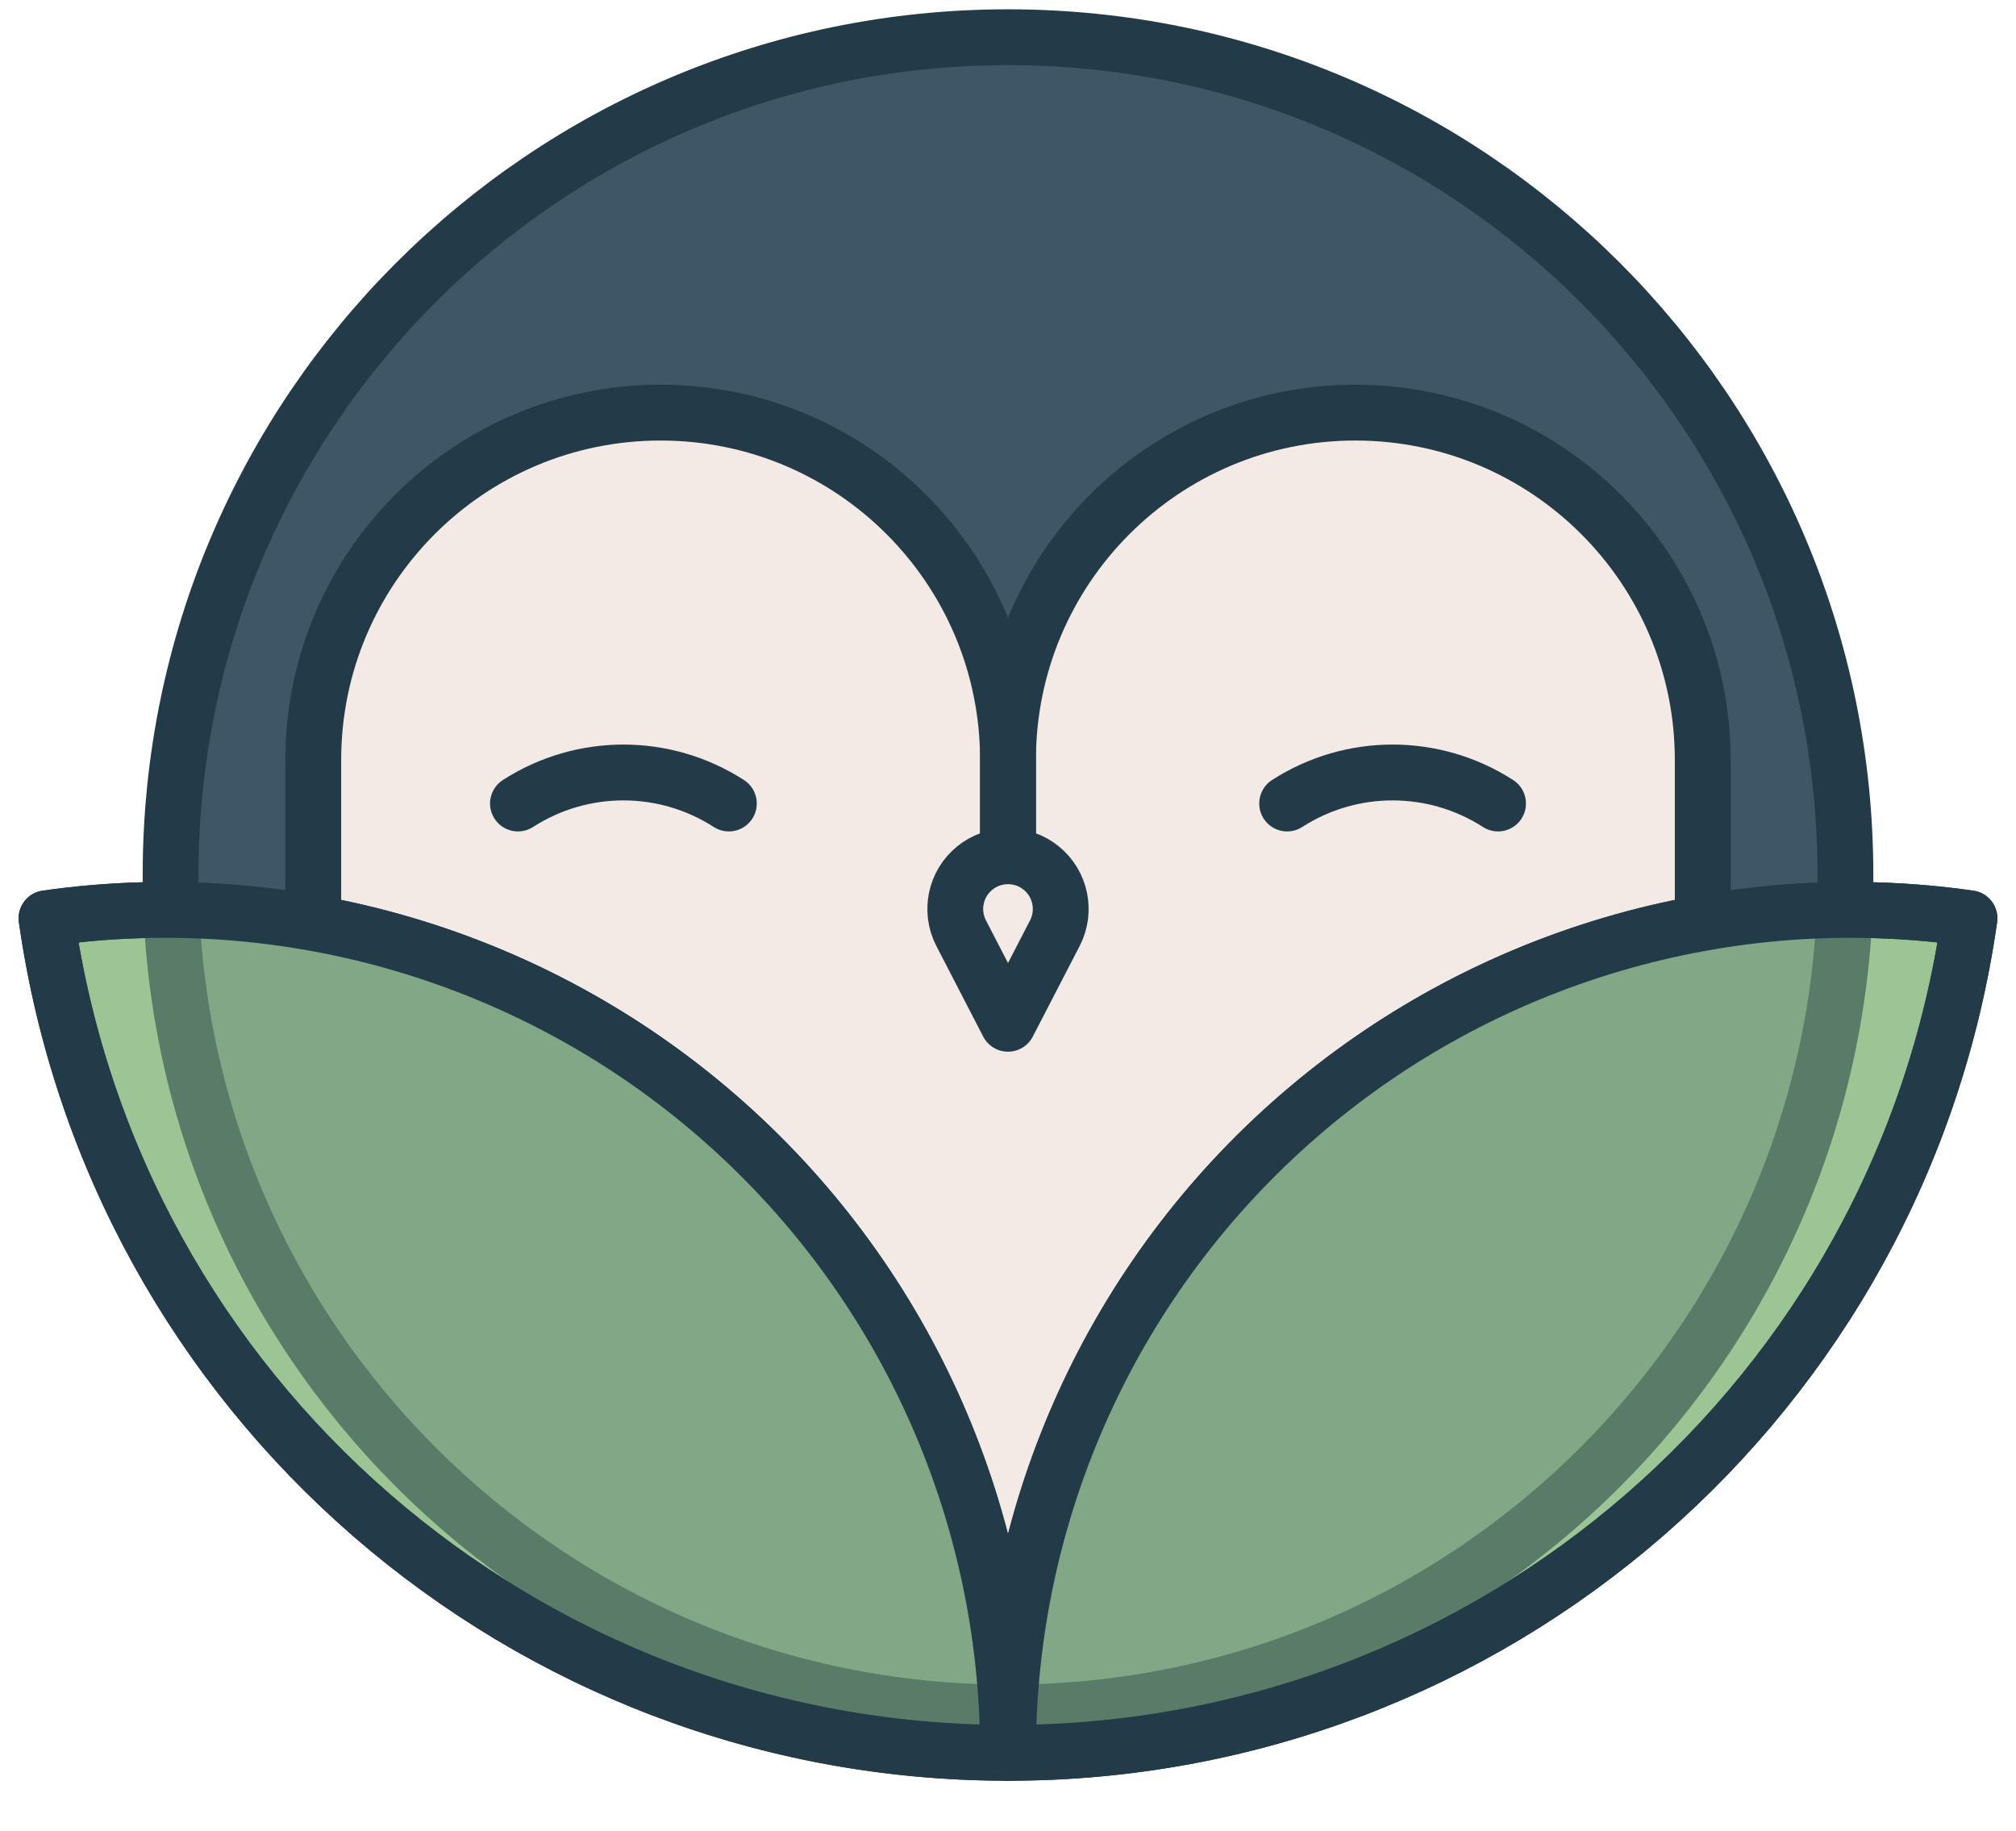
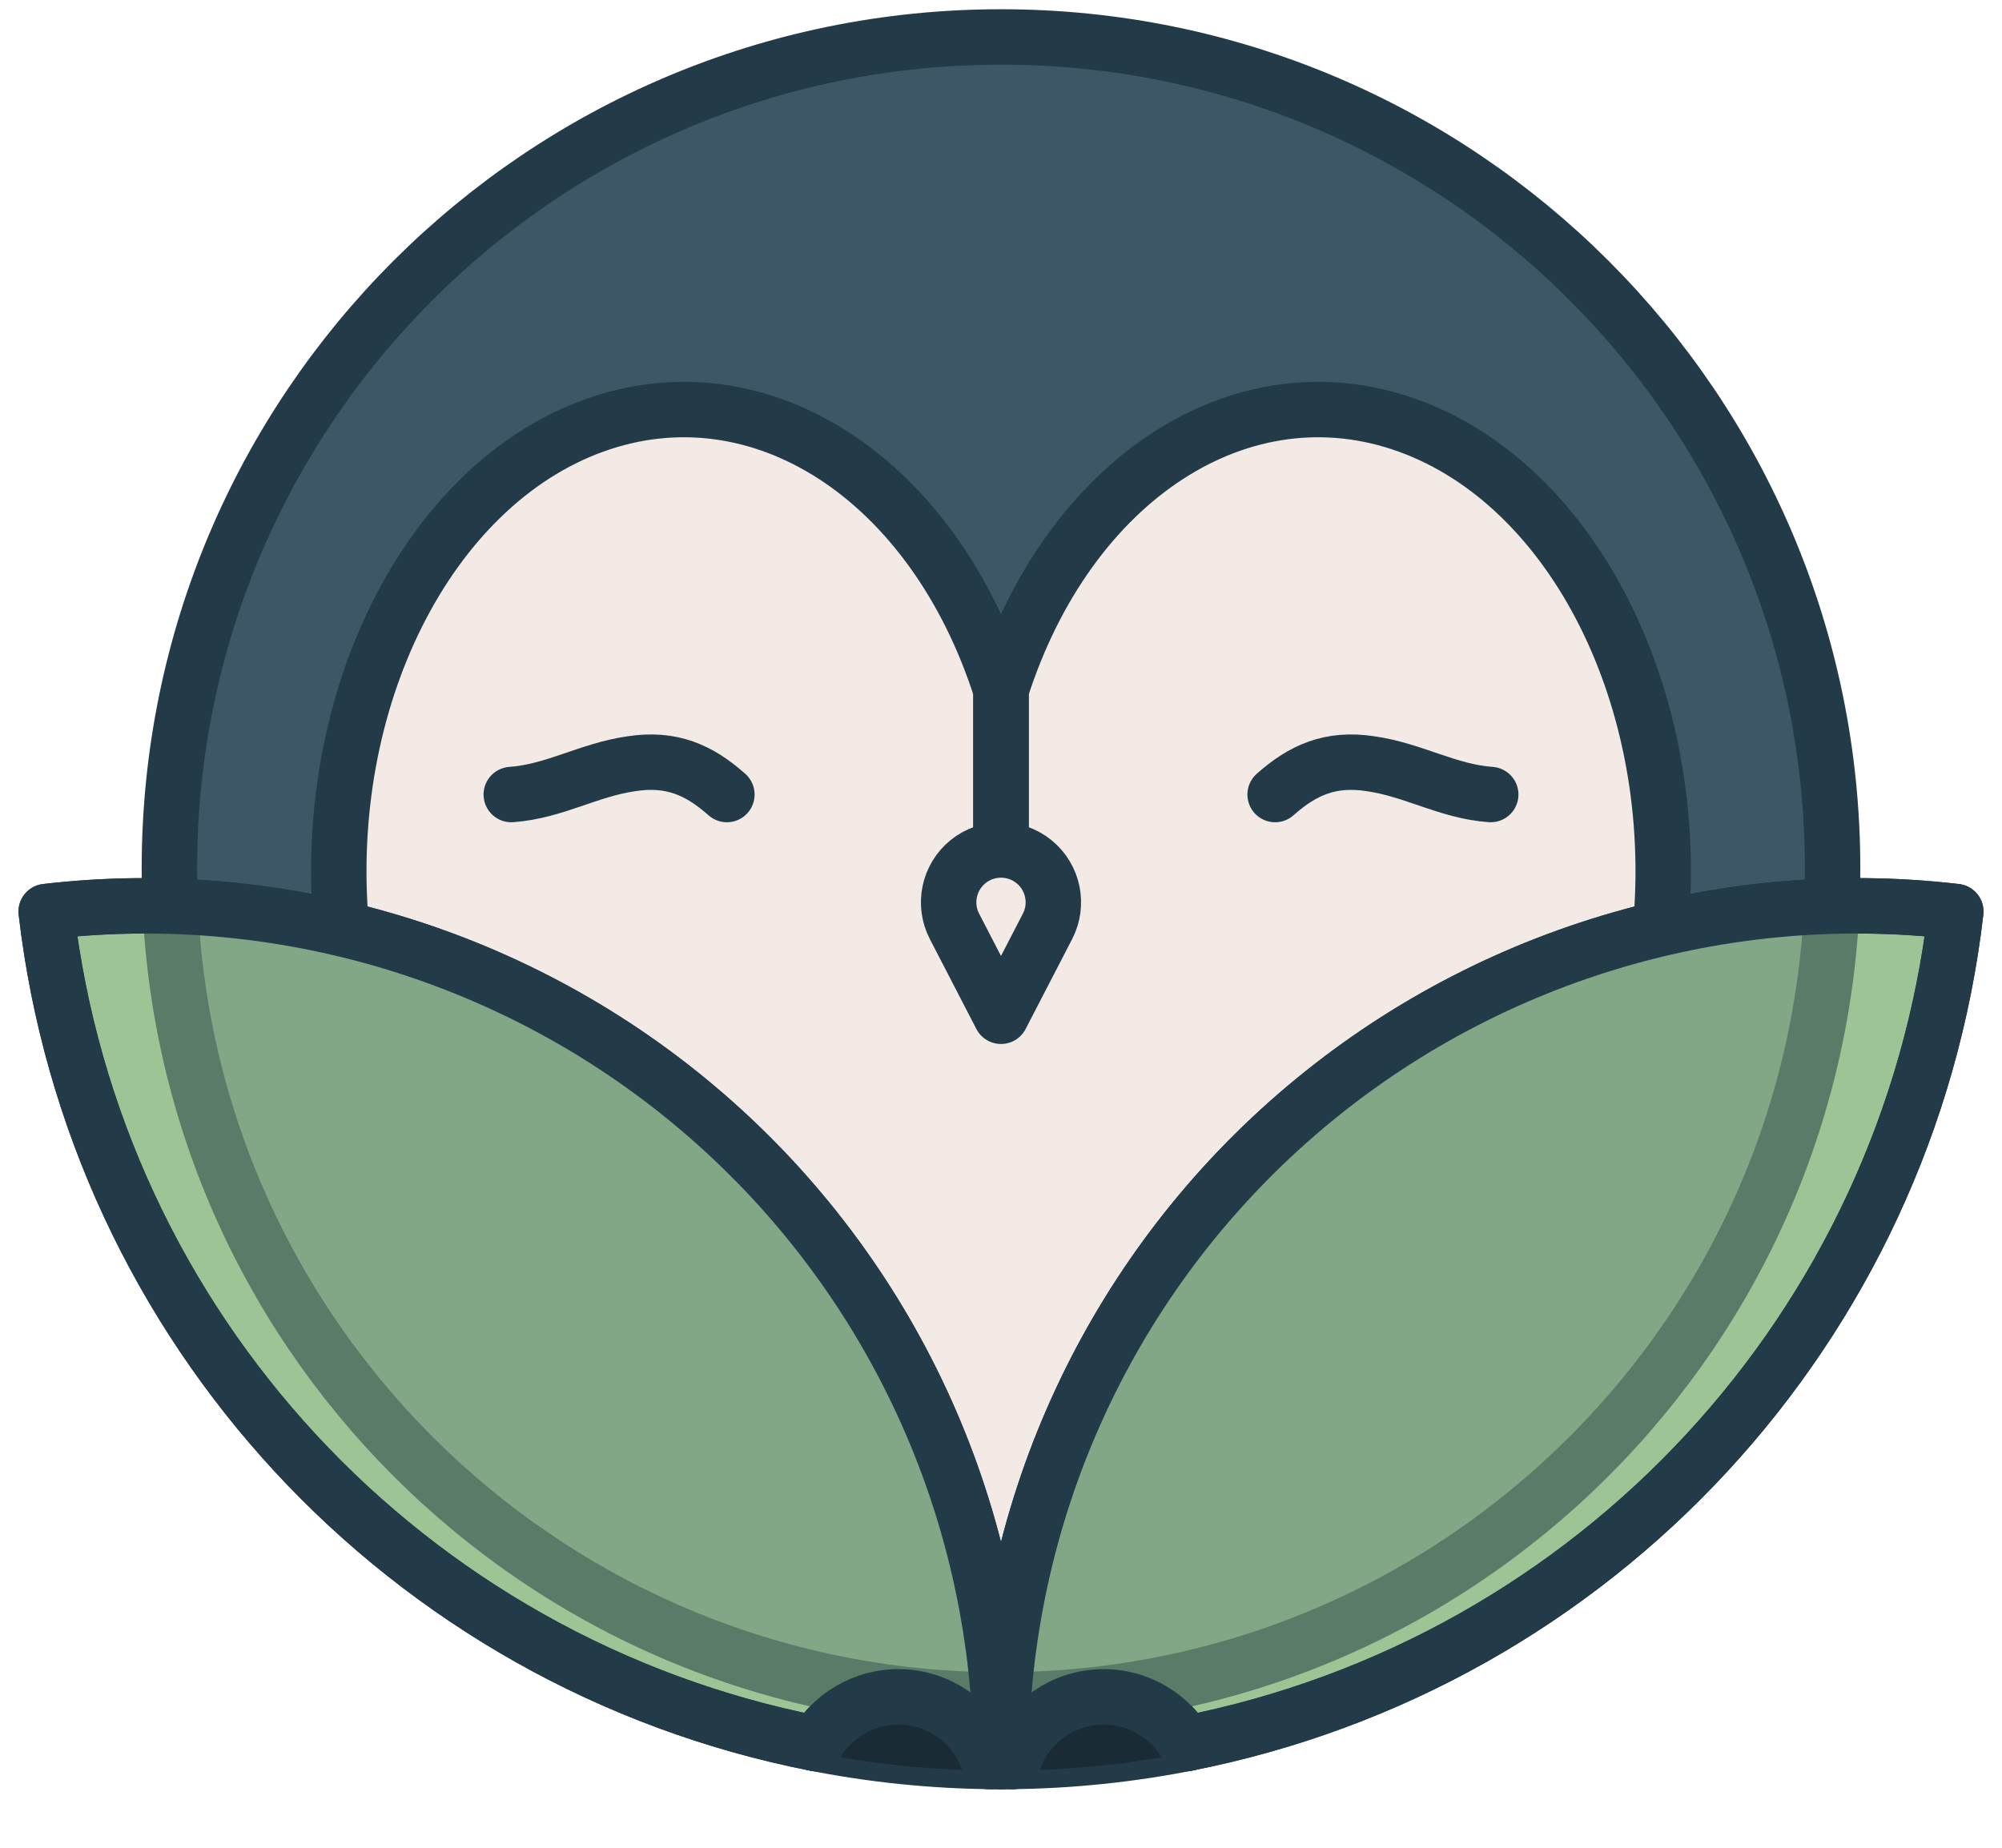
- <svg xmlns="http://www.w3.org/2000/svg" viewBox="0 0 650 590" width="650" height="590">
+ <svg xmlns="http://www.w3.org/2000/svg" viewBox="0 0 650 600" width="650" height="600">
  <defs>
    <clipPath id="ks-head">
      <circle cx="325" cy="282" r="270" />
    </clipPath>
    <clipPath id="ks-leaf-left">
-       <path d="M15 296 A271.71 271.71 0 0 1 325 565 A313.12 313.12 0 0 1 15 296 Z" />
+       <path d="M15 296 A277.86 277.86 0 0 1 325 572 A312.09 312.09 0 0 1 321 571.97 A31 31 0 0 0 265 566.18 A312.09 312.09 0 0 1 15 296 Z" />
    </clipPath>
    <clipPath id="ks-leaf-right">
-       <path d="M635 296 A271.71 271.71 0 0 0 325 565 A313.12 313.12 0 0 0 635 296 Z" />
+       <path d="M635 296 A277.86 277.86 0 0 0 325 572 A312.09 312.09 0 0 0 329 571.97 A31 31 0 0 1 385 566.18 A312.09 312.09 0 0 0 635 296 Z" />
    </clipPath>
  </defs>
  <g fill="none" stroke="#233b49" stroke-width="18" stroke-linecap="round" stroke-linejoin="round">
    <g id="head">
      <circle cx="325" cy="282" r="270" fill="#3e5767" />
    </g>
    <g id="face" clip-path="url(#ks-head)">
-       <path fill="#f3eae5" stroke="none" d="M101 565 L101 245 A112 112 0 0 1 325 245 A112 112 0 0 1 549 245 L549 565 Z" />
-       <path id="face-left" d="M101 297.51 L101 245 A112 112 0 0 1 325 245 L325 276" />
-       <path id="face-right" d="M549 297.51 L549 245 A112 112 0 0 0 325 245 L325 276" />
+       <path fill="#f3eae5" stroke="none" d="M110.86 301.54 A112 150 0 0 1 325 224.09 A112 150 0 0 1 539.14 301.54 L325 640 Z" />
+       <path id="face-left" d="M110.86 301.54 A112 150 0 0 1 325 224.09 L325 276" />
+       <path id="face-right" d="M539.14 301.54 A112 150 0 0 0 325 224.09 L325 276" />
    </g>
    <g id="eyes">
-       <path id="eye-left" d="M167 259 A62.8 62.8 0 0 1 235 259" />
-       <path id="eye-right" d="M415 259 A62.8 62.8 0 0 1 483 259" />
+       <path id="eye-left" d="M166 258 C180 257 191 250 205 248 C218 246 227 250 236 258" />
+       <path id="eye-right" d="M484 258 C470 257 459 250 445 248 C432 246 423 250 414 258" />
    </g>
    <g id="beak">
      <path fill="#f3eae5" d="M309.9 300.81 A17 17 0 1 1 340.1 300.81 L325 330 Z" />
    </g>
    <g id="leaf-left">
-       <path fill="#9dc495" d="M15 296 A271.71 271.71 0 0 1 325 565 A313.12 313.12 0 0 1 15 296 Z" />
+       <path fill="#9dc495" d="M15 296 A277.86 277.86 0 0 1 325 572 A312.09 312.09 0 0 1 321 571.97 A31 31 0 0 0 265 566.18 A312.09 312.09 0 0 1 15 296 Z" />
      <g clip-path="url(#ks-leaf-left)">
        <circle cx="325" cy="282" r="270" fill="#82a787" stroke="#5a7b67" />
      </g>
-       <path stroke="#233b49" d="M15 296 A271.71 271.71 0 0 1 325 565 A313.12 313.12 0 0 1 15 296 Z" />
+       <path stroke="#233b49" d="M15 296 A277.86 277.86 0 0 1 325 572 A312.09 312.09 0 0 1 321 571.97 A31 31 0 0 0 265 566.18 A312.09 312.09 0 0 1 15 296 Z" />
    </g>
    <g id="leaf-right">
-       <path fill="#9dc495" d="M635 296 A271.71 271.71 0 0 0 325 565 A313.12 313.12 0 0 0 635 296 Z" />
+       <path fill="#9dc495" d="M635 296 A277.86 277.86 0 0 0 325 572 A312.09 312.09 0 0 0 329 571.97 A31 31 0 0 1 385 566.18 A312.09 312.09 0 0 0 635 296 Z" />
      <g clip-path="url(#ks-leaf-right)">
        <circle cx="325" cy="282" r="270" fill="#82a787" stroke="#5a7b67" />
      </g>
-       <path stroke="#233b49" d="M635 296 A271.71 271.71 0 0 0 325 565 A313.12 313.12 0 0 0 635 296 Z" />
+       <path stroke="#233b49" d="M635 296 A277.86 277.86 0 0 0 325 572 A312.09 312.09 0 0 0 329 571.97 A31 31 0 0 1 385 566.18 A312.09 312.09 0 0 0 635 296 Z" />
+     </g>
+     <g id="feet" fill="#1a2b35" stroke="none">
+       <path fill="#233b49" d="M261.54 574.67 A31 31 0 0 1 322.65 580.99 A321.09 321.09 0 0 1 261.54 574.67 Z" />
+       <path id="foot-left" d="M272.81 570.65 A22 22 0 0 1 312.44 574.75 A315.09 315.09 0 0 1 272.81 570.65 Z" />
+       <path fill="#233b49" d="M388.46 574.67 A31 31 0 0 0 327.35 580.99 A321.09 321.09 0 0 0 388.46 574.67 Z" />
+       <path id="foot-right" d="M377.19 570.65 A22 22 0 0 0 337.56 574.75 A315.09 315.09 0 0 0 377.19 570.65 Z" />
    </g>
  </g>
</svg>
